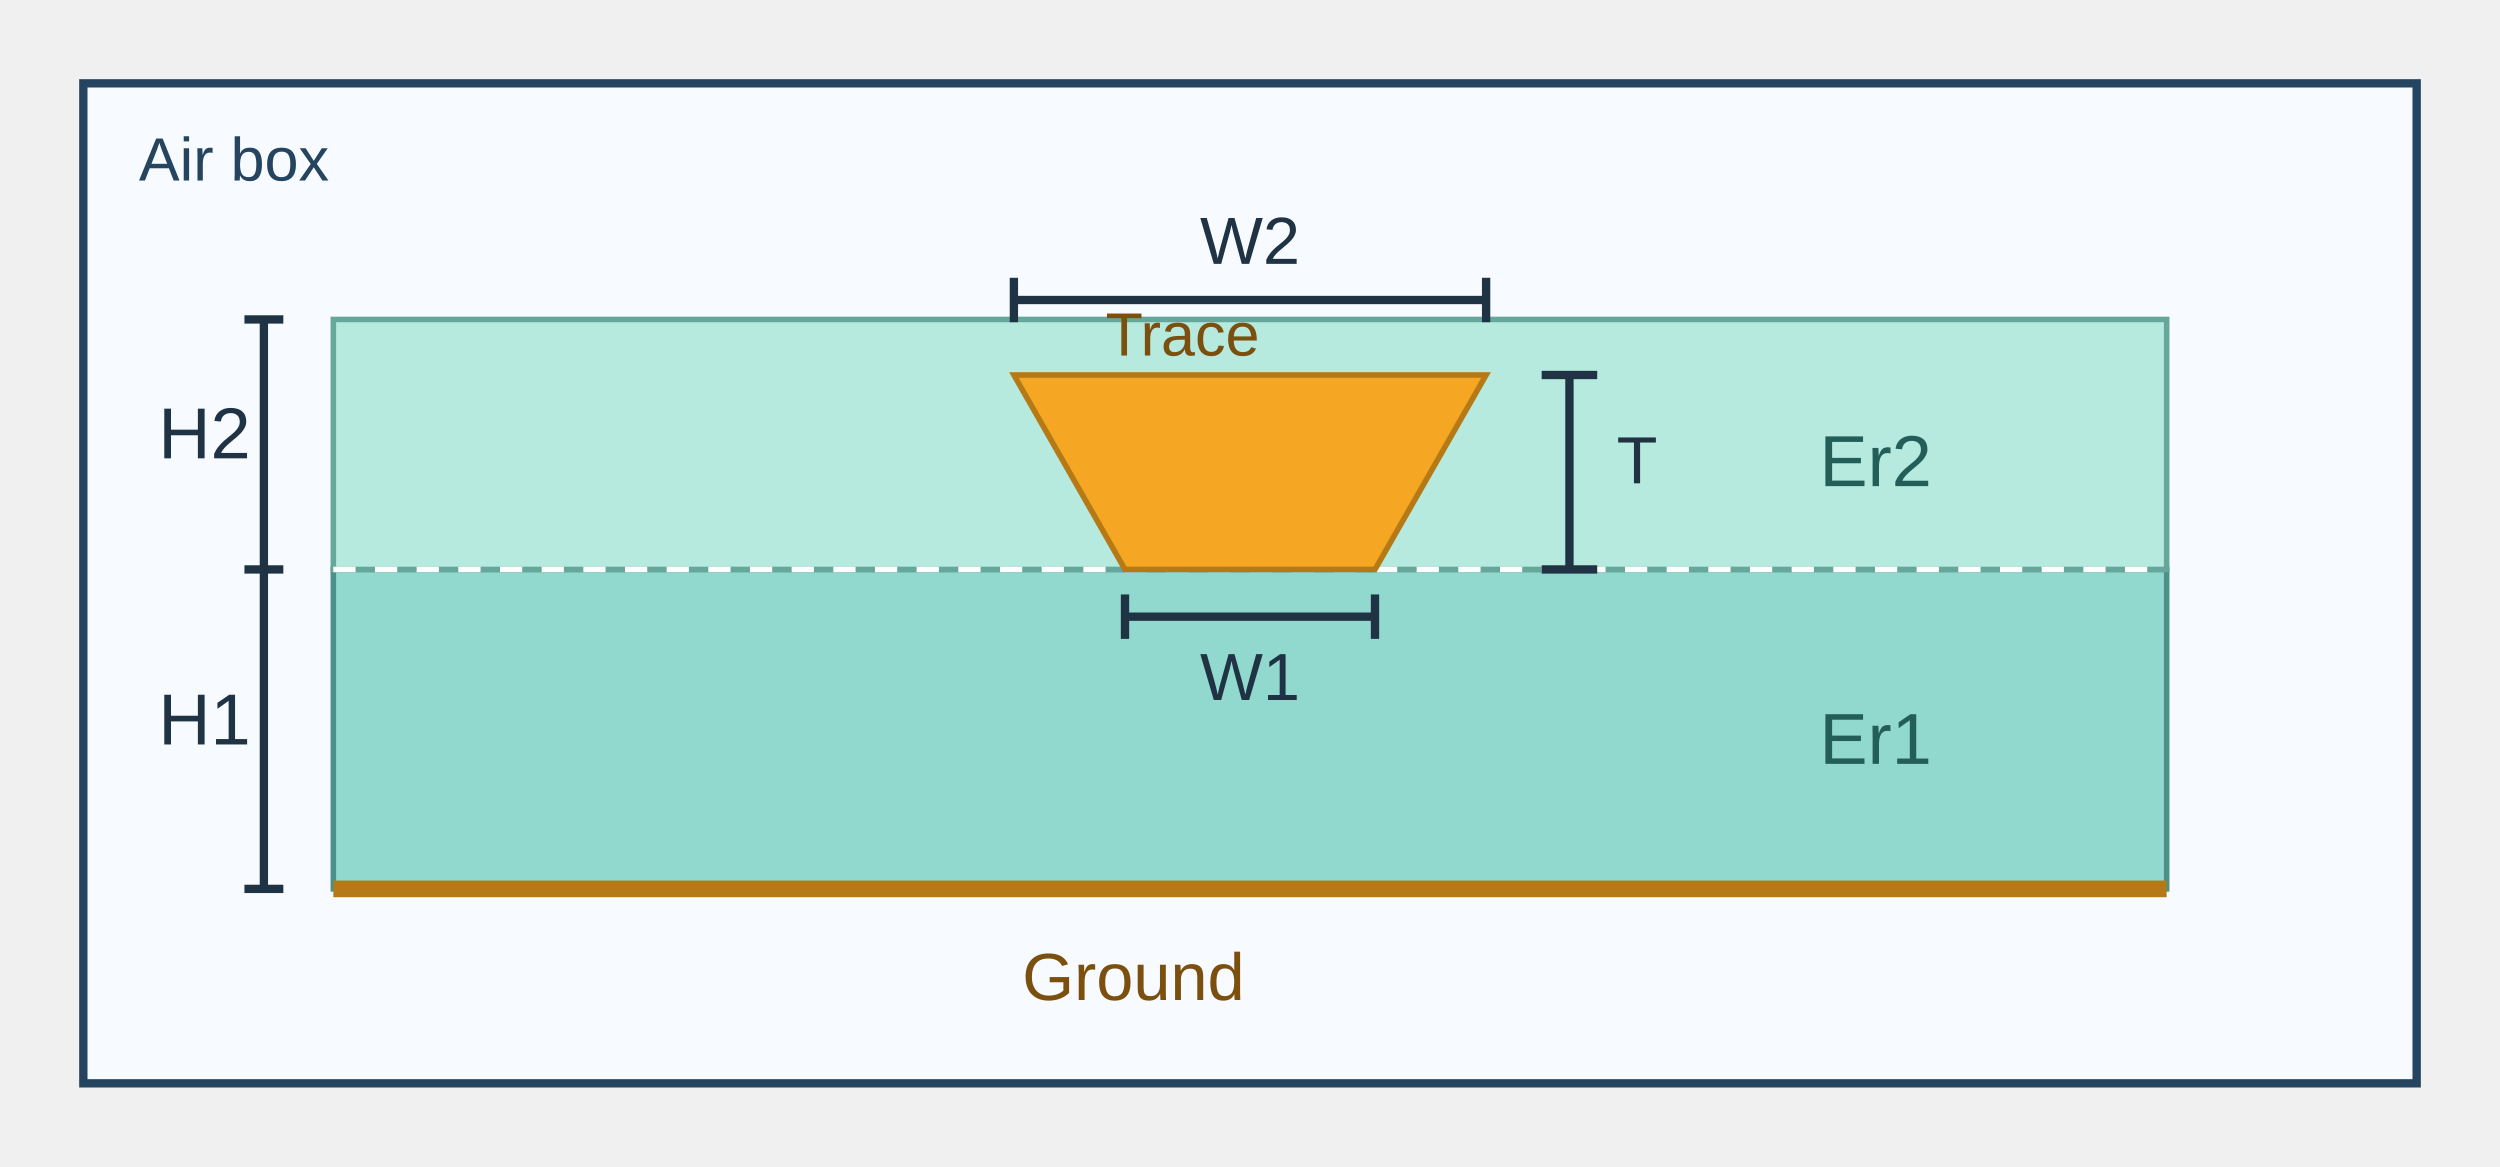
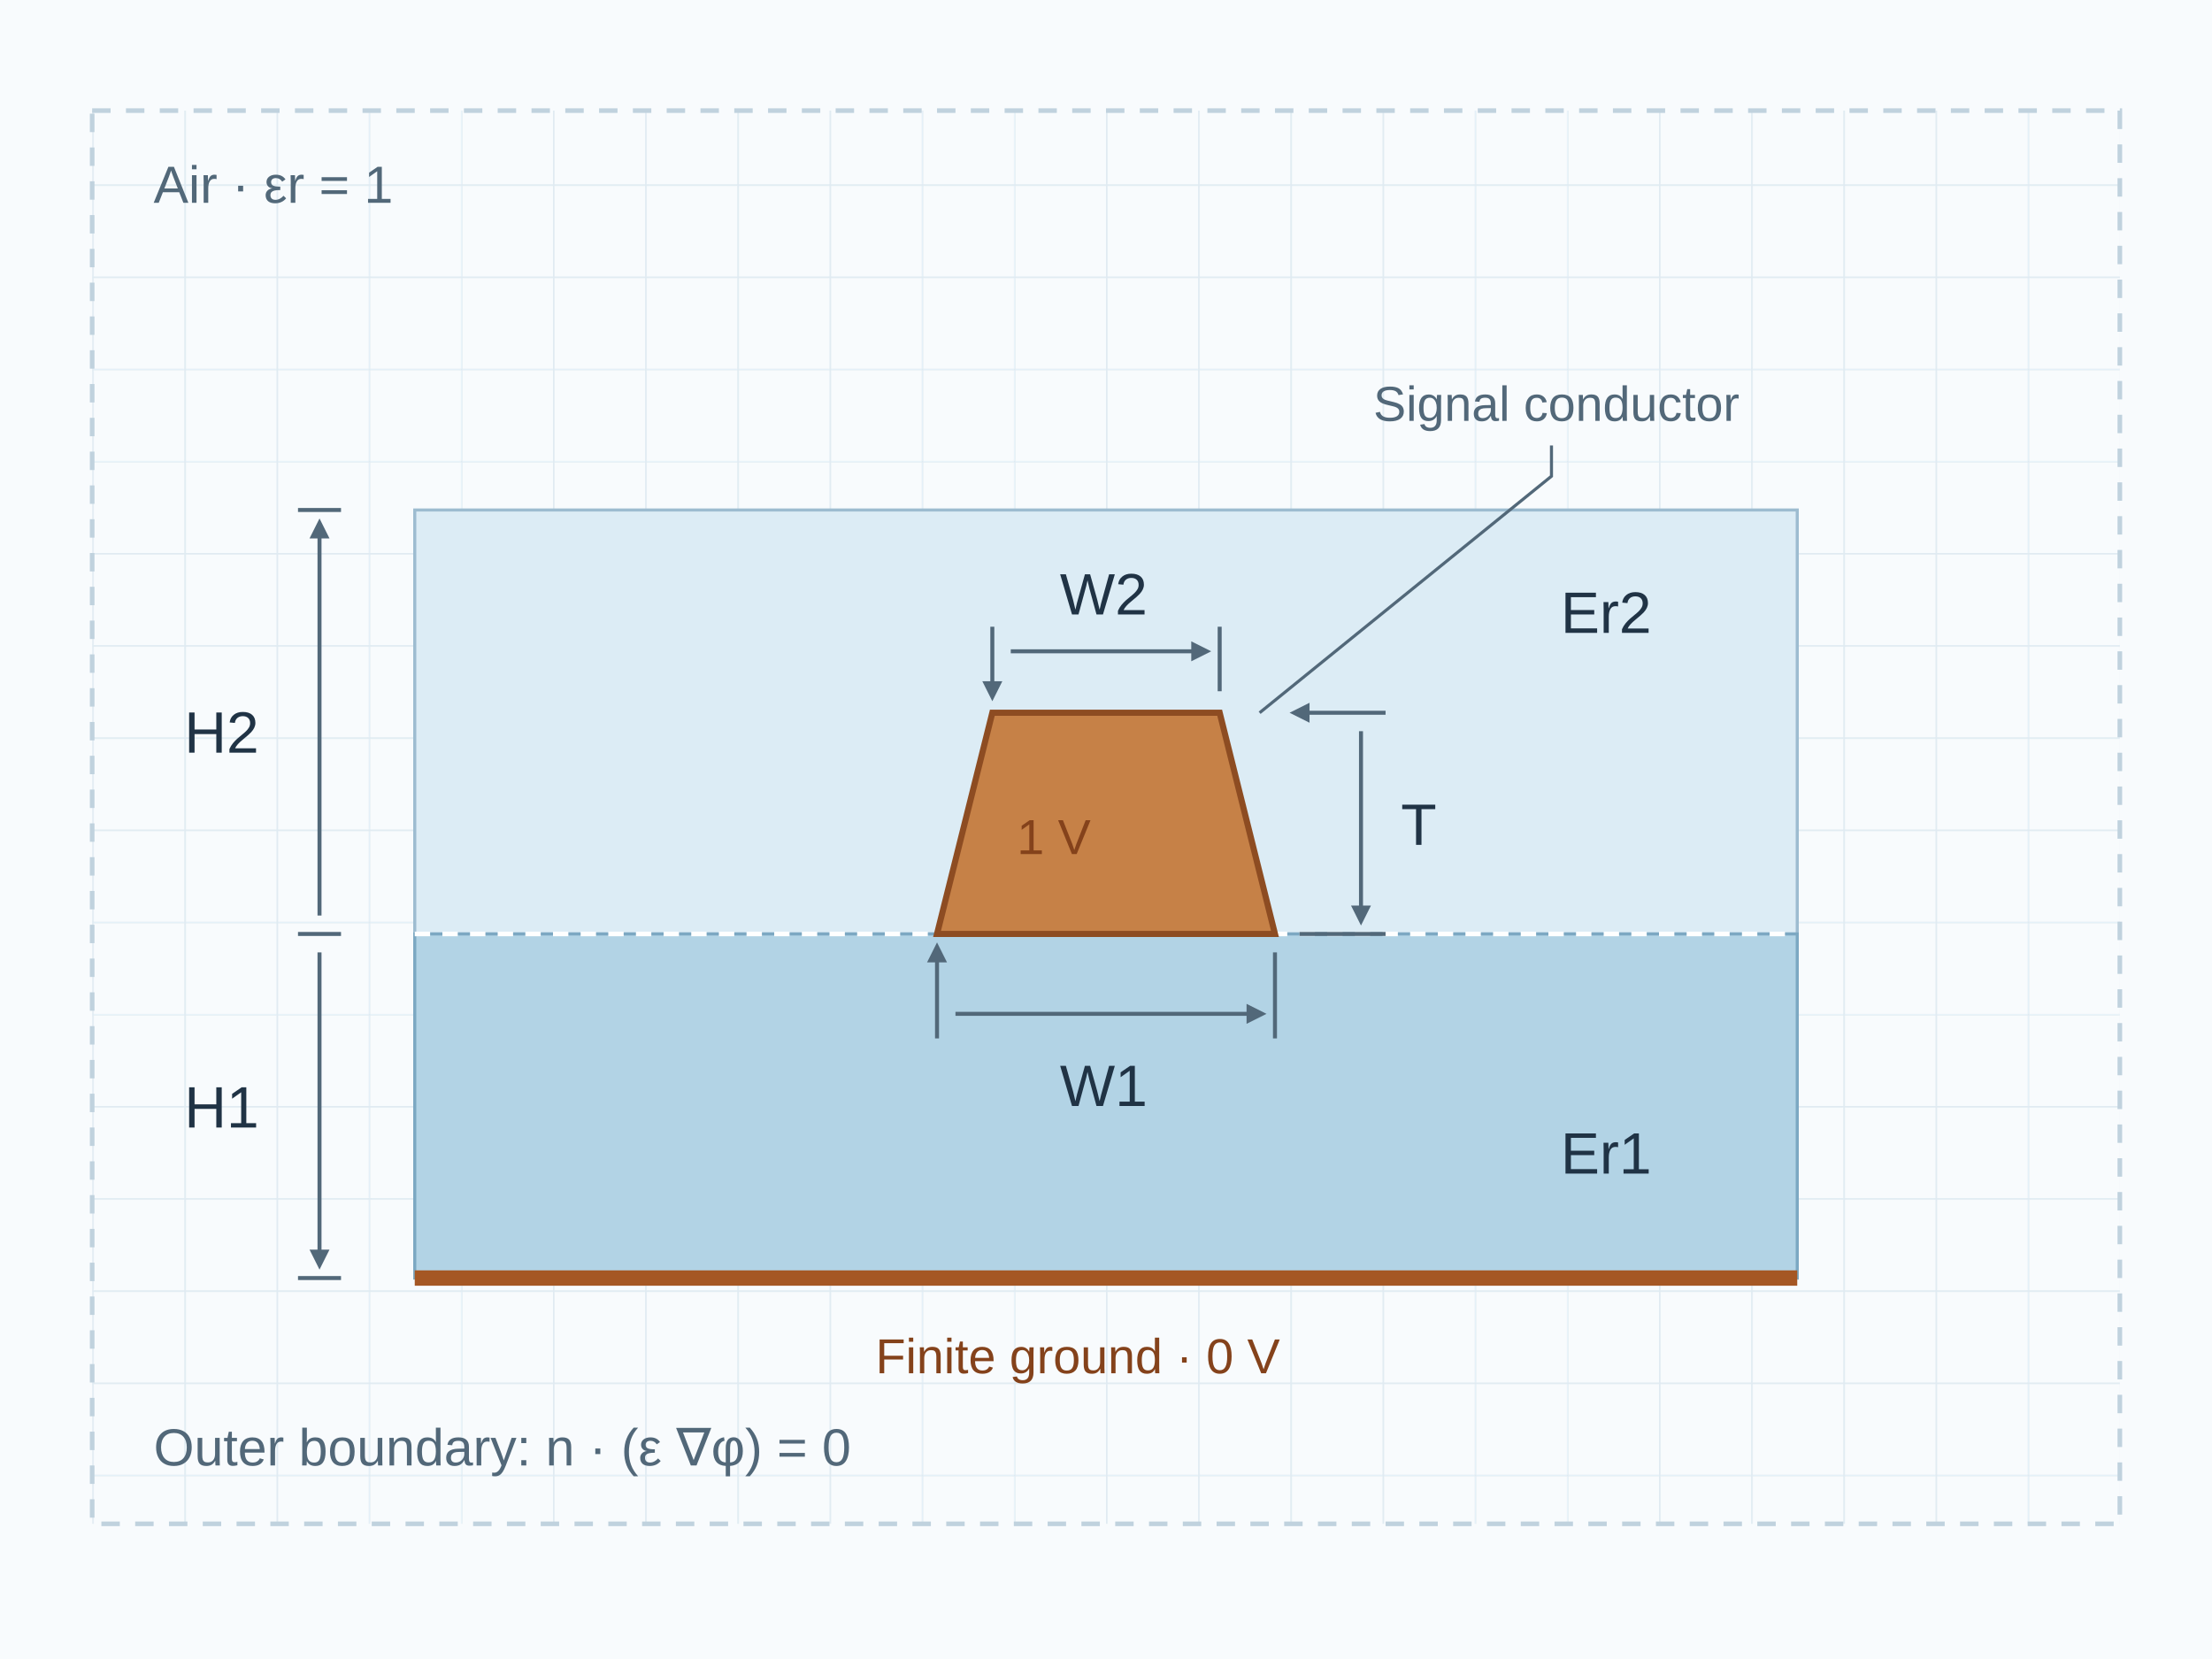
- <svg xmlns="http://www.w3.org/2000/svg" width="900" height="420" viewBox="0 0 900 420" role="img" aria-labelledby="title desc">
-   <rect x="30" y="30" width="840" height="360" fill="#f7fbff" stroke="#24445f" stroke-width="3" />
-   <rect x="120" y="205" width="660" height="115" fill="#91d9ce" stroke="#4c9188" stroke-width="2" />
-   <rect x="120" y="115" width="660" height="90" fill="#b6eadf" stroke="#65a79b" stroke-width="2" />
-   <line x1="120" y1="205" x2="780" y2="205" stroke="#ffffff" stroke-width="2" stroke-dasharray="8 7" />
-   <line x1="120" y1="320" x2="780" y2="320" stroke="#b57916" stroke-width="6" />
-   <polygon points="405,205 495,205 535,135 365,135" fill="#f5a623" stroke="#b57916" stroke-width="2" />
-   <line x1="95" y1="205" x2="95" y2="320" stroke="#1f3344" stroke-width="3" />
-   <line x1="88" y1="205" x2="102" y2="205" stroke="#1f3344" stroke-width="3" />
-   <line x1="88" y1="320" x2="102" y2="320" stroke="#1f3344" stroke-width="3" />
-   <text x="57" y="268" font-family="Arial, sans-serif" font-size="26" fill="#1f3344">H1</text>
-   <line x1="95" y1="115" x2="95" y2="205" stroke="#1f3344" stroke-width="3" />
-   <line x1="88" y1="115" x2="102" y2="115" stroke="#1f3344" stroke-width="3" />
-   <text x="57" y="165" font-family="Arial, sans-serif" font-size="26" fill="#1f3344">H2</text>
-   <line x1="365" y1="108" x2="535" y2="108" stroke="#1f3344" stroke-width="3" />
-   <line x1="365" y1="100" x2="365" y2="116" stroke="#1f3344" stroke-width="3" />
-   <line x1="535" y1="100" x2="535" y2="116" stroke="#1f3344" stroke-width="3" />
-   <text x="432" y="95" font-family="Arial, sans-serif" font-size="24" fill="#1f3344">W2</text>
-   <line x1="405" y1="222" x2="495" y2="222" stroke="#1f3344" stroke-width="3" />
-   <line x1="405" y1="214" x2="405" y2="230" stroke="#1f3344" stroke-width="3" />
-   <line x1="495" y1="214" x2="495" y2="230" stroke="#1f3344" stroke-width="3" />
-   <text x="432" y="252" font-family="Arial, sans-serif" font-size="24" fill="#1f3344">W1</text>
-   <line x1="565" y1="135" x2="565" y2="205" stroke="#1f3344" stroke-width="3" />
-   <line x1="555" y1="135" x2="575" y2="135" stroke="#1f3344" stroke-width="3" />
-   <line x1="555" y1="205" x2="575" y2="205" stroke="#1f3344" stroke-width="3" />
-   <text x="582" y="174" font-family="Arial, sans-serif" font-size="24" fill="#1f3344">T</text>
-   <text x="655" y="175" font-family="Arial, sans-serif" font-size="26" fill="#245e59">Er2</text>
-   <text x="655" y="275" font-family="Arial, sans-serif" font-size="26" fill="#245e59">Er1</text>
-   <text x="368" y="360" font-family="Arial, sans-serif" font-size="24" fill="#7b4f0e">Ground</text>
-   <text x="398" y="128" font-family="Arial, sans-serif" font-size="22" fill="#7b4f0e">Trace</text>
-   <text x="50" y="65" font-family="Arial, sans-serif" font-size="22" fill="#24445f">Air box</text>
+ <svg xmlns="http://www.w3.org/2000/svg" width="720" height="540" viewBox="0 0 720 540" role="img" aria-labelledby="title desc">
+   <defs>
+     <pattern id="grid" width="30" height="30" patternUnits="userSpaceOnUse">
+       <path d="M30 0H0V30" fill="none" stroke="#e0ebf2" stroke-width="1" />
+     </pattern>
+     <marker id="arrow" markerWidth="5" markerHeight="5" refX="2.5" refY="2.5" orient="auto-start-reverse">
+       <path d="M5 2.5L0 0v5z" fill="#526879" />
+     </marker>
+   </defs>
+   <rect width="720" height="540" fill="#f8fbfd" />
+   <rect x="30" y="36" width="660" height="460" fill="url(#grid)" stroke="#c0d2de" stroke-width="1.5" stroke-dasharray="6 5" />
+   <g font-family="Arial, sans-serif" font-size="17" fill="#526879">
+     <text x="50" y="66">Air · εr = 1</text>
+     <text x="50" y="477">Outer boundary: n · (ε ∇φ) = 0</text>
+   </g>
+   <rect x="135" y="166" width="450" height="138" fill="#dcecf5" stroke="#9dbcd0" />
+   <rect x="135" y="304" width="450" height="112" fill="#b2d3e5" stroke="#7ca8c2" />
+   <path d="M135 304H585" stroke="#fff" stroke-width="1.5" stroke-dasharray="5 4" />
+   <path d="M305 304H415L397 232H323Z" fill="#c68147" stroke="#8d4c22" stroke-width="2" />
+   <path d="M135 416H585" stroke="#a55724" stroke-width="5" />
+   <g stroke="#526879" stroke-width="1.3" fill="none">
+     <path d="M111 166H97M111 304H97M111 416H97" />
+     <path d="M104 172V298M104 310V410" marker-start="url(#arrow)" marker-end="url(#arrow)" />
+     <path d="M323 225V204M397 225V204M329 212H391" marker-start="url(#arrow)" marker-end="url(#arrow)" />
+     <path d="M305 310V338M415 310V338M311 330H409" marker-start="url(#arrow)" marker-end="url(#arrow)" />
+     <path d="M423 232H451M423 304H451M443 238V298" marker-start="url(#arrow)" marker-end="url(#arrow)" />
+   </g>
+   <g font-family="Arial, sans-serif" font-size="19" fill="#203345">
+     <text x="60" y="245">H2</text>
+     <text x="60" y="367">H1</text>
+     <text x="345" y="200">W2</text>
+     <text x="345" y="360">W1</text>
+     <text x="456" y="275">T</text>
+     <text x="508" y="206">Er2</text>
+     <text x="508" y="382">Er1</text>
+   </g>
+   <g font-family="Arial, sans-serif" font-size="16" fill="#84421b">
+     <text x="331" y="278">1 V</text>
+     <text x="285" y="447">Finite ground · 0 V</text>
+   </g>
+   <path d="M505 145V155L410 232" fill="none" stroke="#526879" />
+   <text x="447" y="137" font-family="Arial, sans-serif" font-size="16" fill="#526879">Signal conductor</text>
</svg>
